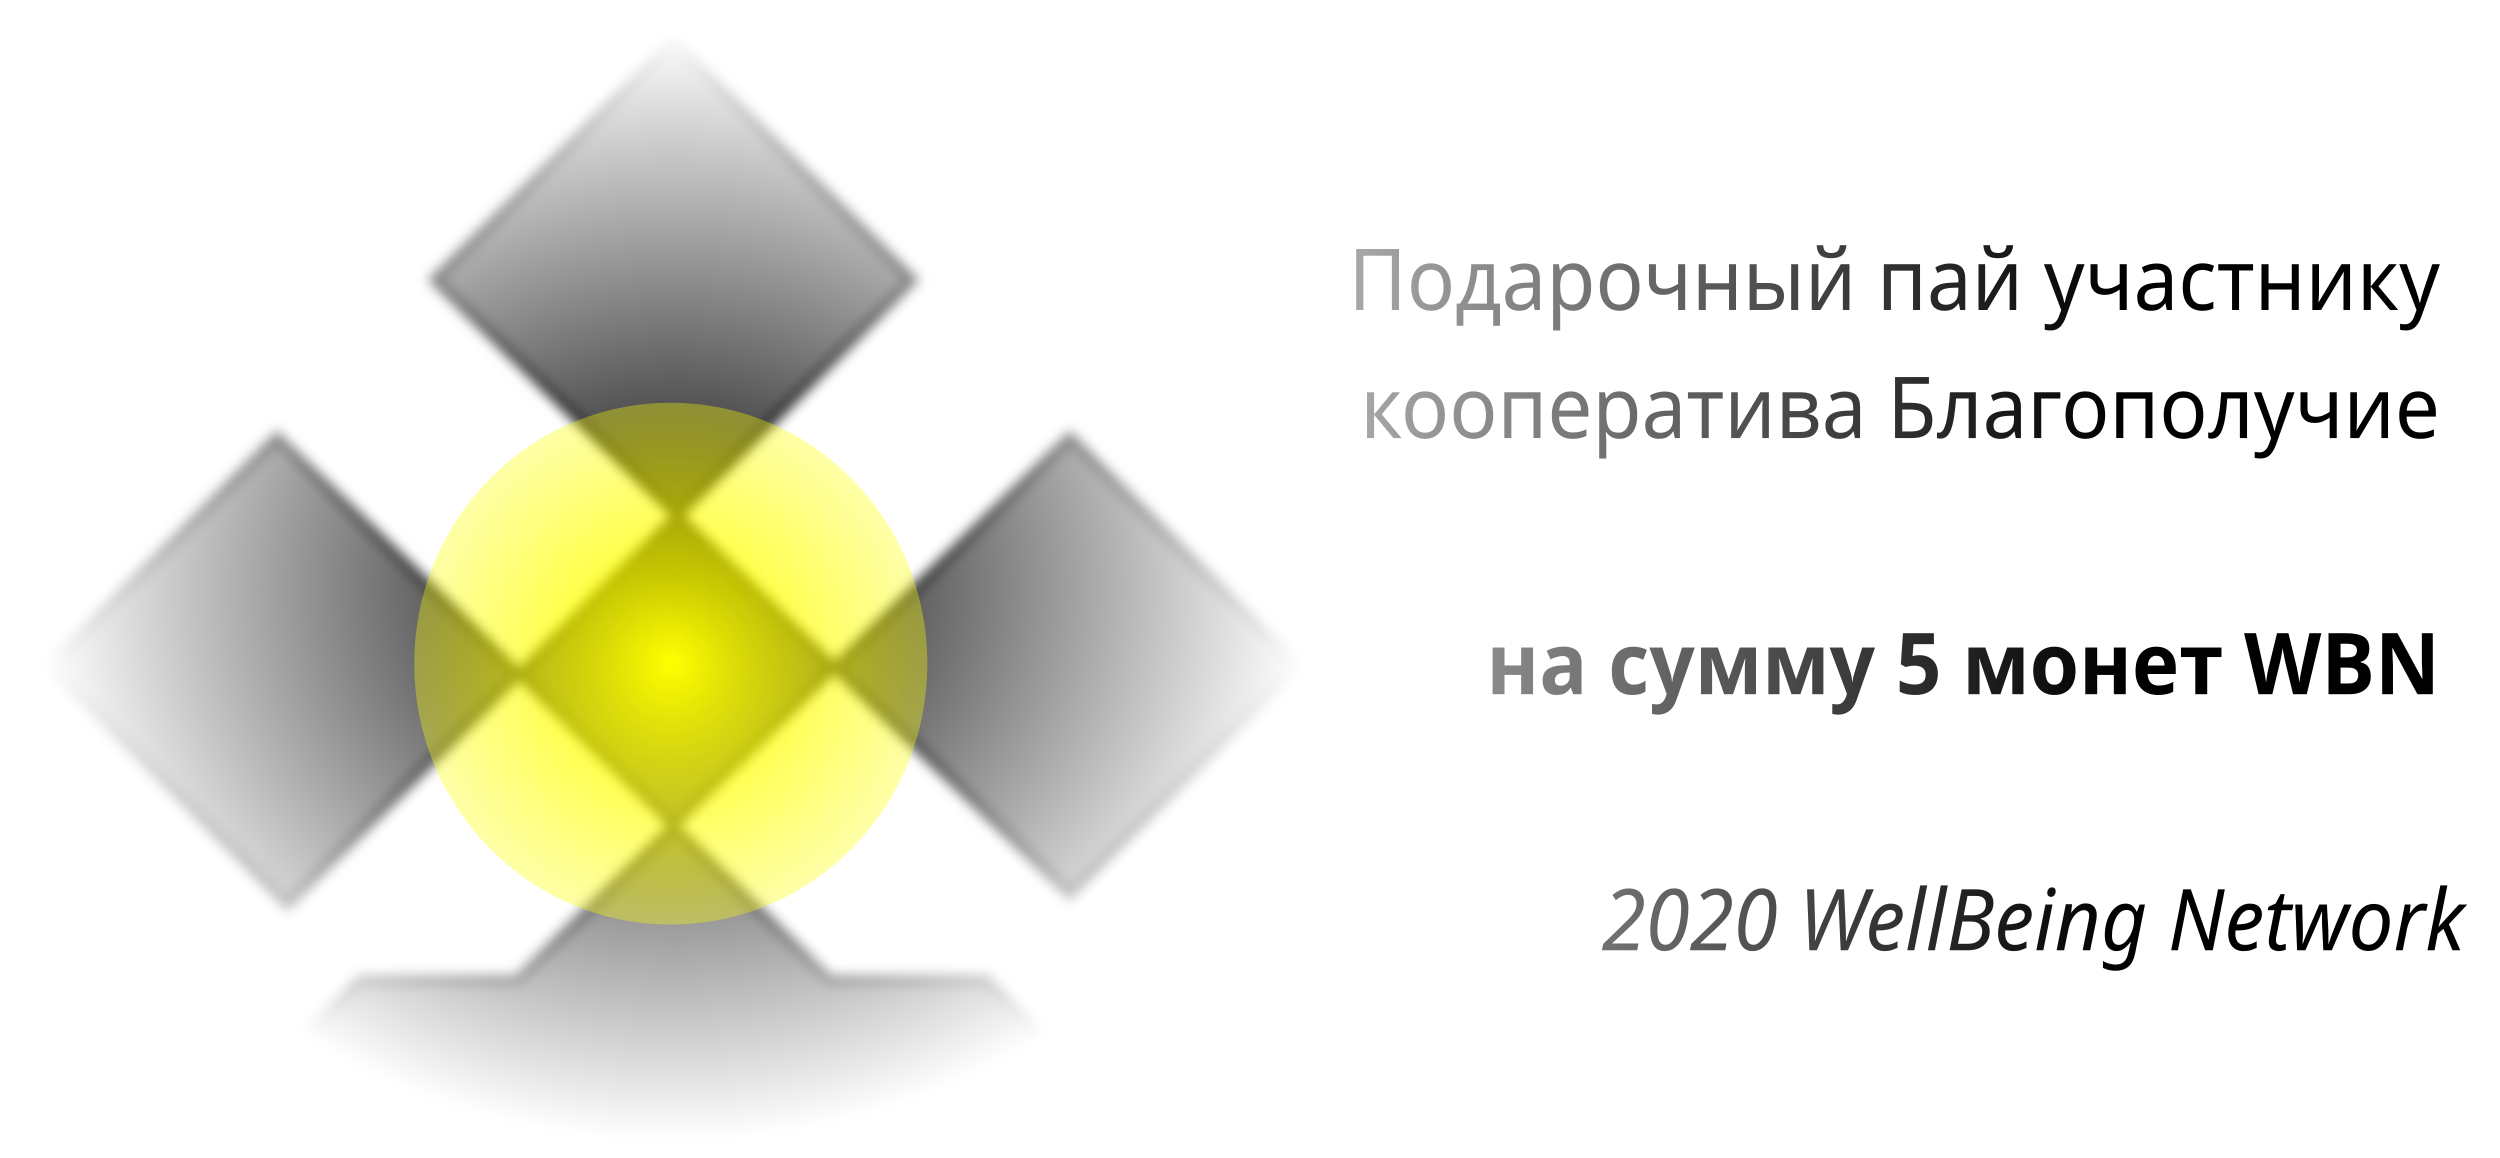
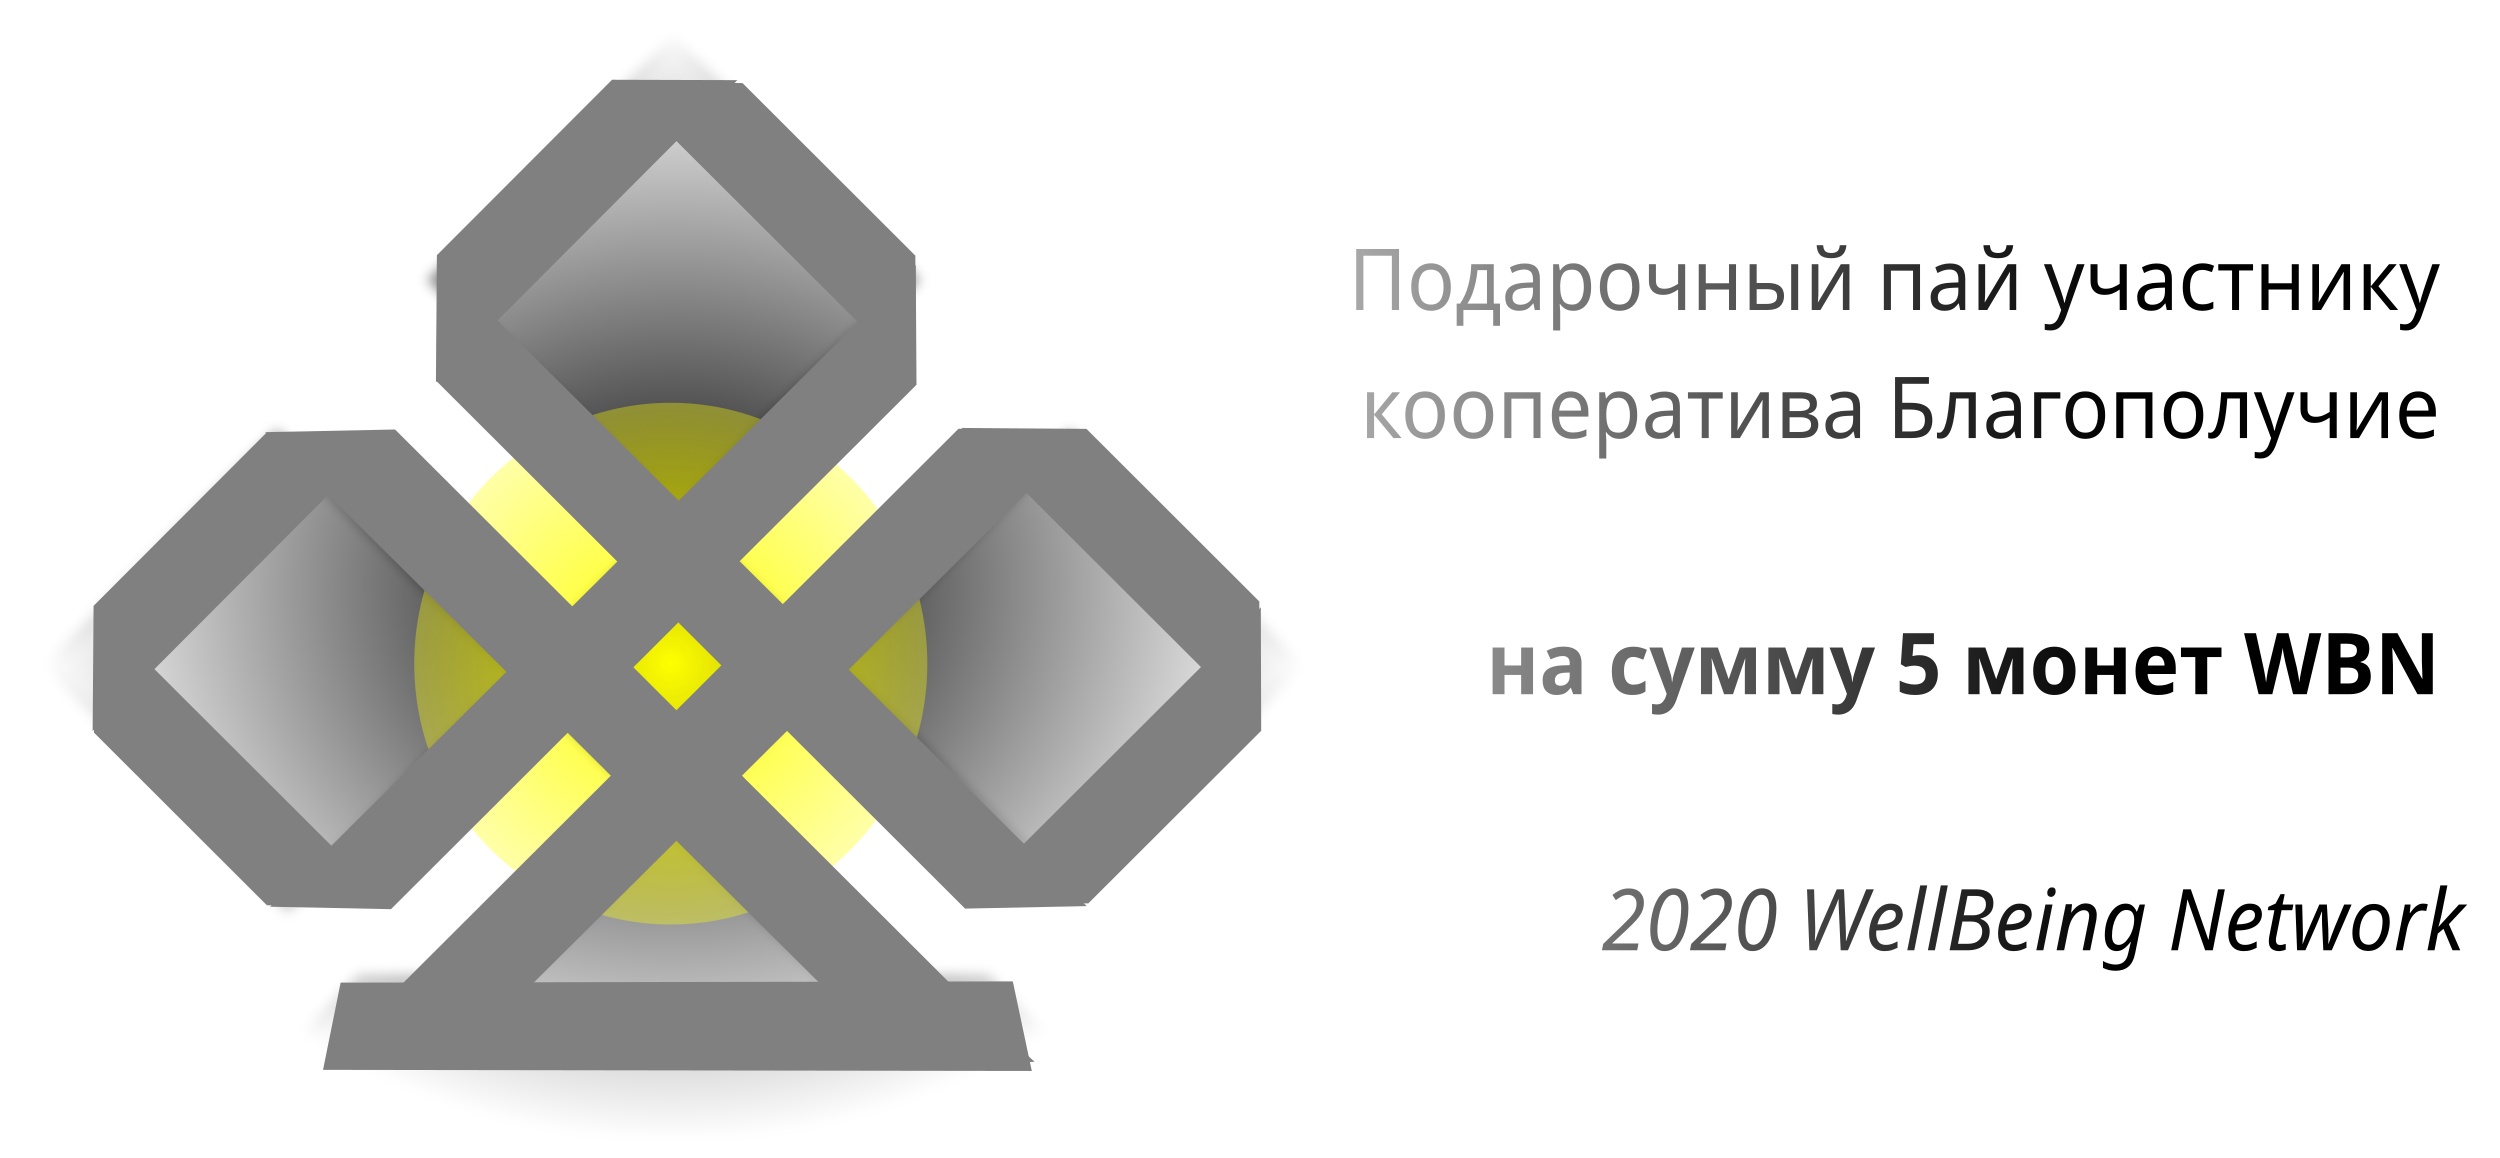
<svg xmlns="http://www.w3.org/2000/svg" xmlns:ns1="http://www.openswatchbook.org/uri/2009/osb" xmlns:xlink="http://www.w3.org/1999/xlink" width="540" height="250">
  <defs />
  <defs>
-     <linearGradient id="e">
+     <linearGradient id="d">
      <stop offset="0" />
      <stop offset="1" stop-opacity="0" />
-     </linearGradient>
-     <linearGradient id="d">
-       <stop offset="0" stop-color="#373674" />
-       <stop offset="1" stop-color="#373674" stop-opacity="0" />
    </linearGradient>
    <linearGradient id="a">
      <stop offset="0" />
      <stop offset="1" stop-opacity="0" />
    </linearGradient>
    <linearGradient id="b" ns1:paint="gradient">
      <stop offset="0" />
      <stop offset="1" stop-opacity="0" />
    </linearGradient>
    <linearGradient id="c">
      <stop offset="0" stop-color="#ff0" />
      <stop offset="1" stop-color="#ff0" stop-opacity="0" />
    </linearGradient>
-     <linearGradient id="h" x1="473.107" x2="214.099" y1="965.549" y2="966.526" gradientUnits="userSpaceOnUse" xlink:href="#e" />
-     <radialGradient id="i" cx="75" cy="324.709" r="60.707" fx="75" fy="324.709" gradientTransform="matrix(1.19972 0 0 1.04945 -14.424 -16.563)" gradientUnits="userSpaceOnUse" xlink:href="#a" />
-     <radialGradient id="j" cx="75.554" cy="324.115" r="72.831" fx="75.554" fy="324.115" gradientTransform="matrix(1 0 0 .87354 0 40.986)" gradientUnits="userSpaceOnUse" xlink:href="#b" />
-     <radialGradient id="l" cx="75.25" cy="333.062" r="29.5" fx="75.25" fy="333.062" gradientTransform="matrix(1.51714 -.0083 .00847 1.55085 -41.737 -182.843)" gradientUnits="userSpaceOnUse" xlink:href="#c" />
-     <radialGradient id="f" cx="272.256" cy="127.266" r="273.246" fx="272.256" fy="127.266" gradientTransform="matrix(1 0 0 .46765 -139.924 75.608)" gradientUnits="userSpaceOnUse" xlink:href="#d" />
-     <radialGradient id="g" cx="272.256" cy="127.266" r="273.246" fx="272.256" fy="127.266" gradientTransform="matrix(1 0 0 .46765 140.452 82.898)" gradientUnits="userSpaceOnUse" xlink:href="#c" />
-     <filter id="k" width="1.022" height="1.026" x="-.011" y="-.013" color-interpolation-filters="sRGB">
+     <linearGradient id="e" x1="473.107" x2="214.099" y1="965.549" y2="966.526" gradientUnits="userSpaceOnUse" xlink:href="#d" />
+     <radialGradient id="f" cx="75" cy="324.709" r="60.707" fx="75" fy="324.709" gradientTransform="matrix(1.19972 0 0 1.04945 -14.424 -16.563)" gradientUnits="userSpaceOnUse" xlink:href="#a" />
+     <radialGradient id="g" cx="75.554" cy="324.115" r="72.831" fx="75.554" fy="324.115" gradientTransform="matrix(1 0 0 .87354 0 40.986)" gradientUnits="userSpaceOnUse" xlink:href="#b" />
+     <radialGradient id="i" cx="75.25" cy="333.062" r="29.5" fx="75.25" fy="333.062" gradientTransform="matrix(1.51714 -.0083 .00847 1.55085 -41.737 -182.843)" gradientUnits="userSpaceOnUse" xlink:href="#c" />
+     <filter id="h" width="1.022" height="1.026" x="-.011" y="-.013" color-interpolation-filters="sRGB">
      <feGaussianBlur stdDeviation=".675" />
    </filter>
  </defs>
-   <path fill="url(#f)" d="M-140.914 7.34h546.493v255.569h-546.493z" />
-   <path fill="url(#g)" d="M139.462 14.63h546.493v255.569H139.462z" />
-   <g>
-     <path fill="#fff" d="M-1.01-2.538h551.543v257.589H-1.01z" />
-     <text x="550.445" y="908.681" fill="url(#h)" stroke-width=".669" font-family="sans-serif" font-size="21.403" font-weight="400" letter-spacing="0" transform="matrix(.96722 0 0 1.03389 0 -872.52)" style="line-height:1.25;text-align:end" text-anchor="end" word-spacing="0">
-       <tspan style="text-align:end" x="550.445" y="908.681" font-size="17.836">Подарочный пай участнику</tspan>
-       <tspan style="text-align:end" x="550.445" y="935.435" font-size="17.836">кооператива Благополучие</tspan>
-       <tspan style="text-align:end" x="550.445" y="988.944" font-size="17.836" font-weight="700">на сумму 5 монет WBN</tspan>
-       <tspan style="text-align:end" x="550.445" y="1042.452" font-size="17.836" font-style="italic"> 2020 WellBeing Network</tspan>
-     </text>
-     <g transform="matrix(1.87836 0 0 1.87836 3.543 -482.265)">
-       <path fill="url(#i)" stroke="url(#j)" stroke-width="1.2" d="M21.567 387.312l17.996-17.995h17.996l63.585-62.385 26.393 26.393-26.393 26.394-73.183-70.783 27.593-27.594 27.594 27.594-71.983 71.983L3.57 333.325l26.394-26.393 63.585 62.385h17.996l17.996 17.995" filter="url(#k)" />
-       <ellipse cx="75.25" cy="333.062" fill="url(#l)" rx="29.5" ry="30" />
-     </g>
+   <path fill="#fff" d="M-1.01-2.538h551.543v257.589H-1.01z" />
+   <text x="550.445" y="908.681" fill="url(#e)" stroke-width=".669" font-family="sans-serif" font-size="21.403" font-weight="400" letter-spacing="0" style="line-height:1.25;text-align:end" text-anchor="end" transform="matrix(.96722 0 0 1.03389 0 -872.52)" word-spacing="0">
+     <tspan x="550.445" y="908.681" font-size="17.836" style="text-align:end">Подарочный пай участнику</tspan>
+     <tspan x="550.445" y="935.435" font-size="17.836" style="text-align:end">кооператива Благополучие</tspan>
+     <tspan x="550.445" y="988.944" font-size="17.836" font-weight="700" style="text-align:end">на сумму 5 монет WBN</tspan>
+     <tspan x="550.445" y="1042.452" font-size="17.836" font-style="italic" style="text-align:end"> 2020 WellBeing Network</tspan>
+   </text>
+   <g transform="matrix(1.87836 0 0 1.87836 3.543 -482.265)">
+     <path fill="url(#f)" stroke="url(#g)" stroke-width="1.2" d="M21.567 387.312l17.996-17.995h17.996l63.585-62.385 26.393 26.393-26.393 26.394-73.183-70.783 27.593-27.594 27.594 27.594-71.983 71.983L3.57 333.325l26.394-26.393 63.585 62.385h17.996l17.996 17.995" filter="url(#h)" />
+     <ellipse cx="75.25" cy="333.062" fill="url(#i)" rx="29.5" ry="30" />
+   </g>
+   <g fill="gray">
+     <path d="M57.28 93.345L195.466 230.67l28.004-1.326-16.222-14.916L85.332 92.77z" />
+     <path d="M235.09 93.182L98.19 229.228l-23.854-.486 10.785-14.476L207.038 92.607z" />
+     <path d="M234.721 195.72L94.466 56.34l-.157 26.013 114.147 113.905z" />
+     <path d="M58.326 195.85L197.805 57.242l.157 25.869L84.445 196.385zM84.165 93.603l-26.67-.08-37.282 37.343-.204 27.033zM272.337 131.182l.08 26.67-37.343 37.281-27.033.205z" />
+     <path d="M197.639 81.893l.081-26.67-37.344-37.282-27.033-.204zM271.937 156.59l.081-26.669-37.344-37.282-27.032-.204zM20.379 131.581l-.081 26.67 37.344 37.282 27.033.204z" />
+     <path d="M159.262 17.31l-27.062-.083L94.37 55.12l-.207 27.43zM222.87 231.33l-4.103-19.35-145.188.265-3.804 18.844z" />
  </g>
</svg>
